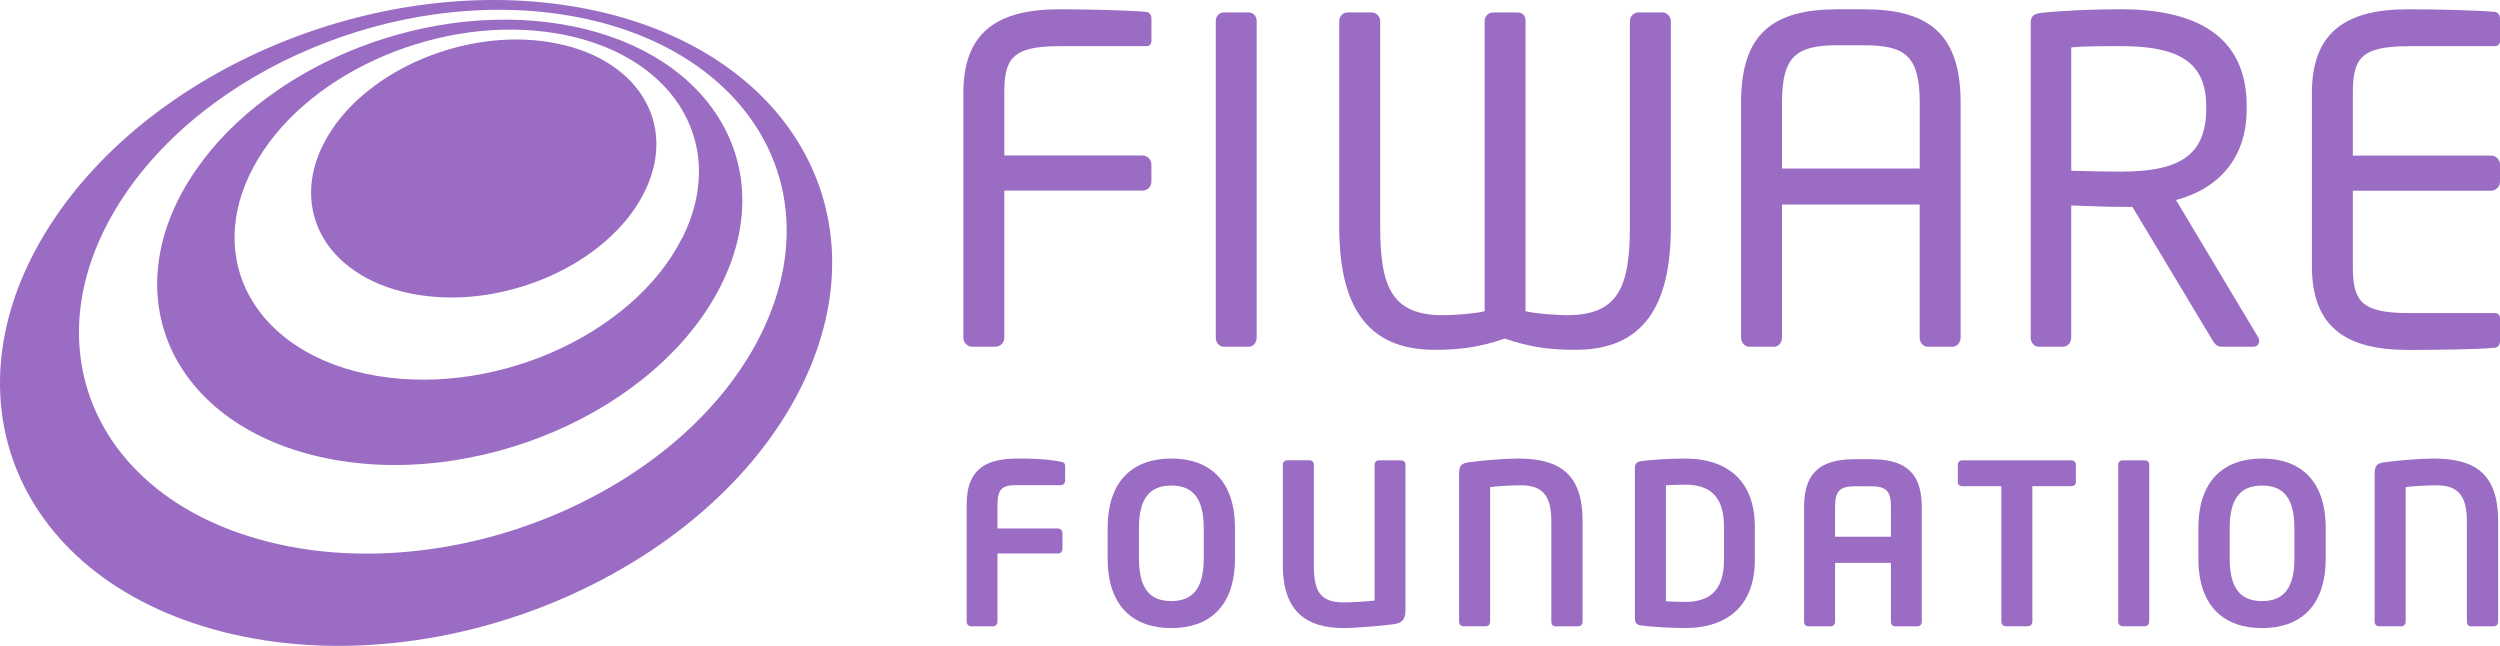
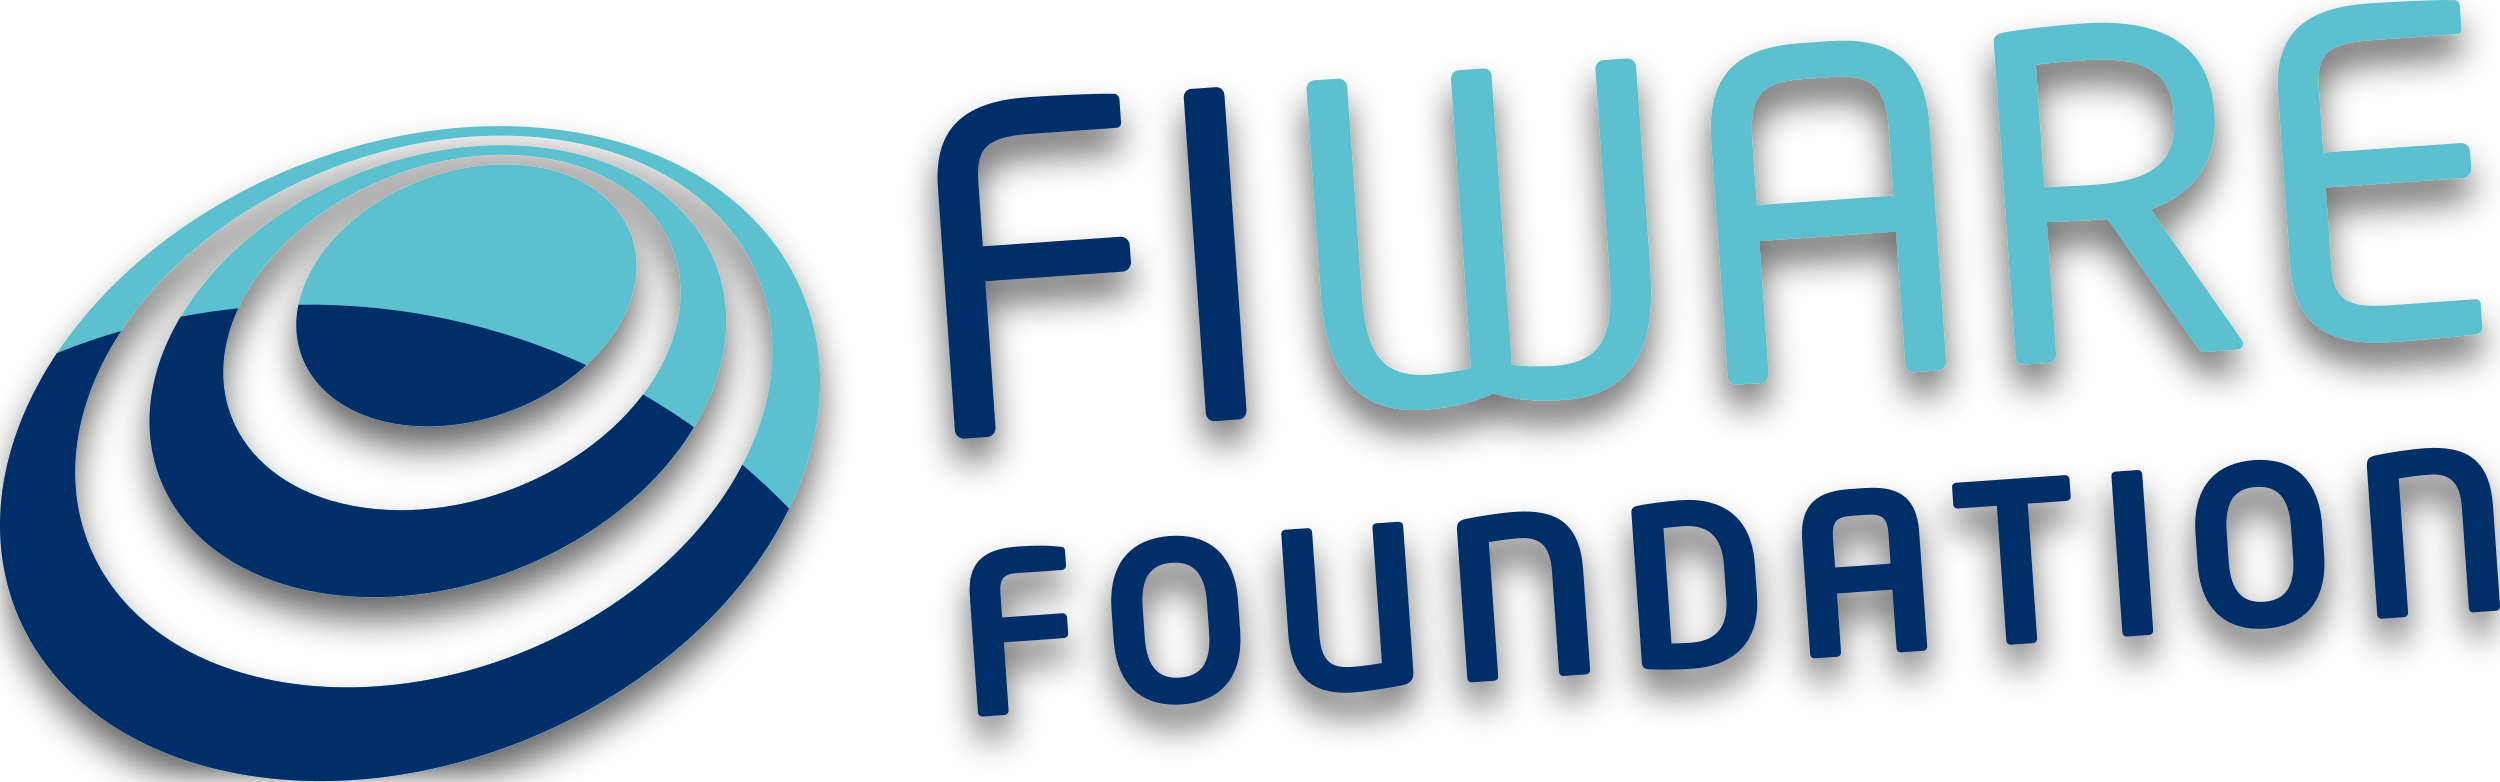
- <svg xmlns="http://www.w3.org/2000/svg" id="Capa_1" data-name="Capa 1" viewBox="0 0 559.99 144.68">
-   <g>
+ <svg xmlns="http://www.w3.org/2000/svg" id="Capa_1" data-name="Capa 1" viewBox="0 0 562.09 175.63">
+   <defs>
+     <filter id="drop-shadow-1">
+       <feOffset dx="0" dy="5" />
+       <feGaussianBlur result="blur" stdDeviation="4" />
+       <feFlood flood-color="#000" flood-opacity=".6" />
+       <feComposite in2="blur" operator="in" />
+       <feComposite in="SourceGraphic" />
+     </filter>
+   </defs>
+   <g style="fill: none; filter: url(#drop-shadow-1);">
    <g>
-       <path d="m237.6,103.41c-1.6-.25-3.55-.7-9.51-.7-6.5,0-11.56,1.75-11.56,10.26v26.32c0,.55.45,1,1,1h4.9c.55,0,1-.45,1-1v-15.31h13.56c.55,0,1-.45,1-1v-3.6c0-.55-.45-1-1-1h-13.56v-5.4c0-3.3,1.05-4.3,3.95-4.3h10.21c.55,0,1-.45,1-1v-3.2c0-.7-.25-.95-1-1.05v-.02Z" style="fill: #9b6cc3;" />
-       <path d="m262.37,102.71c-8.25,0-14.26,4.6-14.26,15.61v6.76c0,11.01,6,15.61,14.26,15.61s14.26-4.6,14.26-15.61v-6.76c0-11.01-6-15.61-14.26-15.61Zm7.26,22.37c0,6.6-2.35,9.56-7.26,9.56s-7.25-2.95-7.25-9.56v-6.76c0-6.61,2.35-9.56,7.25-9.56s7.26,2.95,7.26,9.56v6.76Z" style="fill: #9b6cc3;" />
-       <path d="m313.81,103.11h-4.95c-.55,0-.95.4-.95.95v30.47c-1.85.2-4.91.4-6.91.4-5.4,0-6.7-2.6-6.7-8.31v-22.57c0-.55-.45-.95-1-.95h-4.95c-.55,0-1,.4-1,.95v22.57c0,10.66,5.6,14.06,13.66,14.06,3.05,0,9.36-.6,11.11-.85,1.8-.25,2.7-.95,2.7-3.05v-32.72c0-.55-.45-.95-1-.95h0Z" style="fill: #9b6cc3;" />
-       <path d="m339.99,102.71c-2.9,0-8.36.45-11.06.85-1.55.25-2.1.7-2.1,2.55v33.17c0,.55.4,1,.95,1h5.05c.55,0,.95-.45.95-1v-30.17c1.65-.2,4.4-.4,6.91-.4,4.8,0,6.8,2.3,6.8,8.01v22.57c0,.55.35,1,.9,1h5.15c.55,0,.95-.45.95-1v-22.57c0-10.66-5.2-14.01-14.51-14.01h.01Z" style="fill: #9b6cc3;" />
-       <path d="m377.37,102.71c-3.55,0-8.36.35-9.86.6-.85.15-1.3.55-1.3,1.55v33.67c0,1,.45,1.4,1.3,1.55,1.5.25,6.31.6,9.86.6,10.01,0,15.71-5.4,15.71-15.31v-7.35c0-9.91-5.7-15.31-15.71-15.31Zm8.8,22.66c0,7.51-3.8,9.46-8.8,9.46-1.85,0-3.15-.1-4.21-.15v-25.97c1.05-.05,2.35-.15,4.21-.15,5,0,8.8,1.95,8.8,9.46v7.35h0Z" style="fill: #9b6cc3;" />
-       <path d="m419.01,102.86h-3.45c-6.91,0-11.46,2.25-11.46,10.66v25.77c0,.55.4,1,.95,1h5.05c.55,0,.95-.45.95-1v-13.21h12.51v13.21c0,.55.35,1,.9,1h5.06c.55,0,.95-.45.95-1v-25.77c0-8.4-4.55-10.66-11.46-10.66h0Zm4.55,17.36h-12.51v-6.7c0-3.5,1-4.6,4.51-4.6h3.45c3.55,0,4.55,1.1,4.55,4.6v6.7Z" style="fill: #9b6cc3;" />
-       <path d="m464,103.11h-24.46c-.55,0-1,.4-1,.95v3.95c0,.55.45.9,1,.9h8.75v30.37c0,.55.45,1,1,1h4.95c.55,0,1-.45,1-1v-30.37h8.75c.55,0,1-.35,1-.9v-3.95c0-.55-.45-.95-1-.95h0Z" style="fill: #9b6cc3;" />
-       <path d="m480.42,103.11h-4.95c-.55,0-1,.4-1,.95v35.22c0,.55.45,1,1,1h4.95c.55,0,1-.45,1-1v-35.22c0-.55-.45-.95-1-.95Z" style="fill: #9b6cc3;" />
-       <path d="m506.69,102.71c-8.25,0-14.26,4.6-14.26,15.61v6.76c0,11.01,6,15.61,14.26,15.61s14.26-4.6,14.26-15.61v-6.76c0-11.01-6-15.61-14.26-15.61Zm7.25,22.37c0,6.6-2.35,9.56-7.25,9.56s-7.25-2.95-7.25-9.56v-6.76c0-6.61,2.35-9.56,7.25-9.56s7.25,2.95,7.25,9.56v6.76Z" style="fill: #9b6cc3;" />
-       <path d="m545.07,102.71c-2.9,0-8.36.45-11.06.85-1.55.25-2.1.7-2.1,2.55v33.17c0,.55.4,1,.95,1h5.05c.55,0,.95-.45.95-1v-30.17c1.65-.2,4.4-.4,6.91-.4,4.8,0,6.8,2.3,6.8,8.01v22.57c0,.55.35,1,.9,1h5.15c.55,0,.95-.45.95-1v-22.57c0-10.66-5.2-14.01-14.51-14.01h0Z" style="fill: #9b6cc3;" />
+       <g>
+         <path d="m238.39,122.92c-1.61-.14-3.59-.45-9.53-.04-6.49.45-11.41,2.55-10.82,11.04l1.84,26.25c.04.55.52.97,1.07.93l4.89-.34c.55-.04.97-.52.93-1.07l-1.07-15.27,13.53-.95c.55-.04.97-.52.93-1.07l-.25-3.59c-.04-.55-.52-.97-1.07-.93l-13.53.95-.38-5.39c-.23-3.3.75-4.37,3.64-4.57l10.18-.71c.55-.04.97-.52.93-1.07l-.22-3.19c-.05-.7-.31-.93-1.07-.98h0Z" style="fill: #002e67;" />
+         <path d="m263.05,120.5c-8.23.58-13.9,5.59-13.14,16.57l.47,6.74c.77,10.98,7.08,15.15,15.31,14.58s13.91-5.59,13.14-16.57l-.47-6.74c-.77-10.98-7.08-15.15-15.32-14.58h.01Zm8.8,21.81c.46,6.59-1.68,9.7-6.57,10.04s-7.44-2.44-7.9-9.03l-.47-6.74c-.46-6.59,1.68-9.7,6.57-10.04s7.44,2.44,7.9,9.03l.47,6.74Z" style="fill: #002e67;" />
+         <path d="m314.4,117.31l-4.94.35c-.55.04-.92.47-.88,1.02l2.13,30.4c-1.84.33-4.87.74-6.86.88-5.39.38-6.87-2.13-7.27-7.82l-1.57-22.51c-.04-.55-.52-.92-1.06-.88l-4.94.35c-.55.04-.97.47-.93,1.02l1.57,22.51c.74,10.63,6.57,13.63,14.61,13.07,3.04-.21,9.29-1.25,11.02-1.62,1.78-.37,2.63-1.14,2.48-3.23l-2.28-32.64c-.04-.55-.52-.92-1.06-.88l-.02-.02Z" style="fill: #002e67;" />
+         <path d="m340.48,115.08c-2.89.2-8.3,1.03-10.97,1.62-1.53.36-2.05.84-1.92,2.69l2.31,33.09c.04.55.47.97,1.02.93l5.04-.35c.55-.04.92-.52.88-1.06l-2.1-30.1c1.63-.31,4.36-.71,6.86-.88,4.79-.34,6.95,1.82,7.35,7.51l1.57,22.51c.04.55.42.97.97.94l5.14-.36c.55-.04.92-.52.88-1.06l-1.57-22.51c-.74-10.63-6.17-13.61-15.45-12.96h0Z" style="fill: #002e67;" />
+         <path d="m377.78,112.47c-3.54.25-8.31.93-9.79,1.29-.84.21-1.26.64-1.19,1.64l2.35,33.59c.07,1,.55,1.37,1.41,1.46,1.52.15,6.33.16,9.88-.09,9.98-.7,15.29-6.49,14.6-16.37l-.51-7.34c-.69-9.88-6.76-14.88-16.74-14.18h-.01Zm10.36,22c.52,7.49-3.13,9.7-8.12,10.05-1.85.13-3.15.12-4.21.15l-1.81-25.91c1.05-.12,2.34-.31,4.18-.44,4.99-.35,8.92,1.33,9.44,8.82l.51,7.34h0Z" style="fill: #002e67;" />
+         <path d="m419.32,109.72l-3.44.24c-6.89.48-11.27,3.05-10.69,11.43l1.8,25.7c.04.55.47.97,1.02.93l5.04-.35c.55-.04.92-.52.88-1.06l-.92-13.18,12.48-.87.92,13.18c.04.55.42.97.97.94l5.04-.35c.55-.04.92-.52.88-1.06l-1.8-25.7c-.59-8.38-5.29-10.31-12.17-9.83v-.02Zm5.75,17l-12.48.87-.47-6.69c-.24-3.49.68-4.66,4.17-4.91l3.44-.24c3.54-.25,4.62.78,4.86,4.27l.47,6.69h.01Z" style="fill: #002e67;" />
+         <path d="m464.22,106.83l-24.4,1.71c-.55.04-.97.47-.93,1.02l.28,3.94c.04.55.51.87,1.06.83l8.73-.61,2.12,30.3c.04.55.52.97,1.07.93l4.94-.35c.55-.04.97-.52.93-1.07l-2.12-30.3,8.73-.61c.55-.04.98-.42.94-.97l-.28-3.94c-.04-.55-.52-.92-1.07-.88h0Z" style="fill: #002e67;" />
+         <rect x="475.94" y="105.81" width="6.95" height="37.18" rx="1" ry="1" transform="translate(-7.51 33.74) rotate(-4)" style="fill: #002e67;" />
+         <path d="m506.77,103.45c-8.23.58-13.9,5.59-13.14,16.57l.47,6.74c.77,10.98,7.08,15.15,15.31,14.58s13.9-5.59,13.14-16.57l-.47-6.74c-.77-10.98-7.08-15.15-15.31-14.58Zm8.8,21.81c.46,6.59-1.68,9.7-6.57,10.04s-7.44-2.44-7.9-9.03l-.47-6.74c-.46-6.59,1.68-9.7,6.57-10.04s7.44,2.44,7.9,9.03l.47,6.74Z" style="fill: #002e67;" />
+         <path d="m545.06,100.78c-2.89.2-8.3,1.03-10.97,1.62-1.53.36-2.05.84-1.92,2.69l2.31,33.09c.04.55.47.97,1.02.93l5.04-.35c.55-.04.92-.52.88-1.06l-2.1-30.1c1.63-.31,4.36-.71,6.86-.88,4.79-.34,6.95,1.82,7.35,7.51l1.57,22.51c.04.55.42.97.97.94l5.14-.36c.55-.04.92-.52.88-1.06l-1.57-22.51c-.74-10.63-6.17-13.61-15.45-12.96h-.01Z" style="fill: #002e67;" />
+       </g>
+       <g>
+         <g>
+           <path d="m250.62,21.09c-4.25-.1-13.71.35-19.64.77-14.08.98-21.04,6.83-20.11,20.2l3.82,54.69c.08,1.11,1.04,1.95,2.15,1.87l5.12-.36c1.11-.08,1.95-1.04,1.87-2.15l-2.3-32.88,30.87-2.16c1.11-.08,1.94-1.05,1.87-2.15l-.27-3.82c-.08-1.1-1.04-1.95-2.15-1.87l-30.87,2.16-.98-13.97c-.53-7.64.98-10.57,11.63-11.32l19.4-1.36c.7-.05,1.07-.58,1.02-1.29l-.35-5.03c-.04-.6-.49-1.27-1.11-1.33h.03Z" style="fill: #002e67;" />
+           <path d="m273.35,19.6l-5.53.39c-1.11.08-1.74,1.03-1.67,2.04l4.95,70.77c.08,1.11.94,1.96,1.95,1.89l5.53-.39c1.1-.08,1.74-1.13,1.67-2.14l-4.95-70.77c-.08-1.11-.93-1.86-1.94-1.78h-.01Z" style="fill: #002e67;" />
+         </g>
+         <g>
+           <path d="m365.81,13.14l-5.34.37c-1.1.08-1.85,1.04-1.78,2.04l3.22,46.05c.95,13.57-1.33,19.89-12.7,20.68-1.71.12-7.06.19-9.31-.25l-4.54-64.95c-.08-1.11-.83-1.76-1.93-1.68l-5.43.38c-1.1.08-1.84,1.04-1.77,2.04l4.53,64.85c-2.18.76-7.48,1.43-9.19,1.55-11.36.79-14.5-5.15-15.45-18.72l-3.22-46.05c-.07-1-1.03-1.84-2.05-1.77l-5.32.37c-1.11.08-1.85,1.04-1.78,2.04l3.22,46.05c1.22,17.49,7.95,27.02,23.24,25.95,5.22-.37,9.91-1.2,15.5-3.61,5.87,1.61,10.74,1.78,15.96,1.41,15.28-1.07,20.61-11.45,19.39-28.93l-3.22-46.05c-.07-1-1.04-1.84-2.04-1.77h.01Z" style="fill: #5dc0cf;" />
+           <path d="m410.78,9.28l-5.84.41c-14.47,1.01-21.23,6.94-20.15,22.32l3.68,52.58c.07,1,.94,1.96,1.95,1.88l5.53-.39c1.11-.08,1.74-1.13,1.67-2.14l-2.08-29.76,30.77-2.15,2.08,29.76c.08,1.11.94,1.96,1.95,1.88l5.53-.39c1.01-.07,1.73-1.13,1.66-2.14l-3.68-52.58c-1.08-15.39-8.69-20.31-23.07-19.3v.02Zm14.96,34.71l-30.77,2.15-1.03-14.77c-.73-10.46,2.42-13,11.57-13.64l5.84-.41c9.14-.64,12.63,1.44,13.36,11.9,0,0,1.03,14.77,1.03,14.77Z" style="fill: #5dc0cf;" />
+           <path d="m483.52,47.03c8.99-3.05,15.15-10.15,14.36-21.41l-.05-.7c-1.14-16.29-13.78-20.76-29.66-19.65-5.83.41-13.35,1.24-17.64,2.04-1.8.33-2.35.98-2.25,2.38l4.92,70.38c.08,1.11.95,1.95,1.95,1.88l5.43-.38c1.11-.08,1.74-1.13,1.67-2.14l-2.07-29.56c5.34-.17,7.76-.23,11.08-.47l1.71-.12.9-.06,20.09,28.7c.89,1.25,1.5,1.21,2.69,1.12l6.44-.45c.81-.06,1.26-.7,1.21-1.4-.02-.3-.14-.6-.36-.88l-20.44-29.29h.02Zm-12.81-5.47c-2.31.16-6.64.36-11.07.58l-1.93-27.55c2.39-.47,7.92-.86,11.03-1.08,12.56-.88,19.33,1.98,20.03,12.03l.05.7c.76,10.86-5.76,14.45-18.12,15.31h.01Z" style="fill: #5dc0cf;" />
+           <path d="m533,9.02l19.4-1.36c.71-.05,1.07-.58,1.02-1.28l-.35-5.02c-.04-.61-.49-1.28-1.11-1.34-4.25-.11-13.72.35-19.64.77-14.08.98-21.04,6.82-20.11,20.2l2.71,38.7c.94,13.37,8.64,18.19,22.72,17.2,5.93-.41,15.77-1.2,19.57-1.87.6-.15.95-.88.91-1.48l-.36-5.13c-.05-.7-.49-1.18-1.19-1.13l-19.4,1.36c-10.66.75-12.57-1.95-13.1-9.59l-1.18-16.88,30.87-2.16c1.11-.08,1.95-1.06,1.87-2.16l-.27-3.82c-.08-1.1-1.04-1.95-2.15-1.87l-30.87,2.16-.98-13.97c-.53-7.64.98-10.58,11.64-11.32h0Z" style="fill: #5dc0cf;" />
+         </g>
+       </g>
    </g>
    <g>
      <g>
-         <path d="m256.91,2.68c-4.23-.4-13.71-.6-19.65-.6-14.11,0-21.47,5.35-21.47,18.75v54.83c0,1.11.9,2.01,2.01,2.01h5.14c1.12,0,2.02-.9,2.02-2.01v-32.96h30.94c1.11,0,2.01-.91,2.01-2.02v-3.83c0-1.1-.9-2.02-2.01-2.02h-30.94v-14.01c0-7.66,1.72-10.48,12.4-10.48h19.45c.71,0,1.11-.51,1.11-1.21v-5.04c0-.6-.4-1.31-1.01-1.41h0Z" style="fill: #9b6cc3;" />
-         <path d="m279.68,2.78h-5.54c-1.11,0-1.81.91-1.81,1.92v70.95c0,1.12.8,2.02,1.81,2.02h5.54c1.11,0,1.81-1.01,1.81-2.02V4.7c0-1.11-.8-1.92-1.81-1.92Z" style="fill: #9b6cc3;" />
+         <path d="m130.48,40.65c-3.62-1.81-7.91-3.01-12.76-3.47-4.82-.46-9.76-.11-14.57.89-4.79,1.01-9.47,2.66-13.79,4.85-4.33,2.19-8.3,4.93-11.69,8.09-3.4,3.16-6.21,6.76-8.17,10.67-1.98,3.93-2.91,7.83-2.9,11.5.02,3.71,1,7.19,2.85,10.25,1.86,3.11,4.61,5.79,8.13,7.87,3.56,2.09,7.89,3.56,12.91,4.22,5.04.65,10.27.42,15.4-.58,5.14-1.01,10.16-2.77,14.78-5.14,4.61-2.37,8.8-5.35,12.28-8.78,3.47-3.42,6.24-7.27,8.01-11.42,1.77-4.11,2.41-8.11,2.06-11.82-.35-3.66-1.67-7.04-3.83-9.96-2.13-2.9-5.08-5.33-8.72-7.16h.01Z" style="fill: #5dc0cf;" />
+         <path d="m156.09,50.76c-3.72-4.9-8.8-9.01-14.98-12.06-6.11-3.01-13.31-5.02-21.41-5.75-8.02-.72-16.21-.14-24.16,1.52-7.93,1.67-15.68,4.41-22.85,8.04-7.18,3.63-13.83,8.17-19.52,13.43-5.75,5.28-10.55,11.32-14.01,17.91-3.5,6.67-5.28,13.31-5.5,19.63-.22,6.41,1.19,12.49,4.08,17.91,2.94,5.5,7.41,10.32,13.26,14.11,5.93,3.85,13.26,6.62,21.82,7.93,8.65,1.33,17.68,1.06,26.56-.59,8.93-1.67,17.66-4.71,25.69-8.88,8-4.15,15.25-9.41,21.25-15.47,5.96-6.02,10.64-12.81,13.6-20.09,2.91-7.18,3.86-14.14,3.1-20.55-.74-6.32-3.14-12.11-6.92-17.07v-.02Zm-5.79,28.09c-2.37,5.68-6.09,10.95-10.79,15.64-4.72,4.71-10.41,8.8-16.69,12.04-6.29,3.25-13.13,5.64-20.13,6.97-6.97,1.33-14.07,1.59-20.89.63-6.77-.96-12.6-3.05-17.34-5.97-4.7-2.9-8.32-6.62-10.74-10.89-2.38-4.2-3.6-8.96-3.53-13.99.08-4.98,1.41-10.23,4.13-15.52,2.69-5.25,6.48-10.07,11.05-14.29,4.54-4.21,9.85-7.85,15.61-10.76,5.75-2.91,11.96-5.12,18.33-6.46,6.39-1.33,12.96-1.79,19.39-1.2,6.47.6,12.23,2.2,17.07,4.62,4.91,2.45,8.91,5.71,11.83,9.6,2.94,3.94,4.78,8.51,5.31,13.47.54,5.04-.26,10.5-2.62,16.11h0Z" style="fill: #5dc0cf;" />
+         <path d="m183.82,78.32c-1.28-9.12-4.91-17.44-10.46-24.53-5.44-6.95-12.75-12.75-21.56-17.05-8.65-4.21-18.8-6.98-30.14-7.98-11.2-.99-22.58-.15-33.63,2.18-11,2.32-21.75,6.13-31.73,11.17-10.01,5.05-19.32,11.37-27.36,18.69-8.14,7.4-15.04,15.89-20.13,25.21C3.63,95.5.79,105.01.16,114.11c-.66,9.29.97,18.19,4.74,26.21,3.85,8.19,9.93,15.45,18.05,21.24,8.28,5.9,18.67,10.26,30.93,12.48,12.44,2.25,25.51,2.07,38.45-.22,13.02-2.3,25.77-6.71,37.49-12.85,11.68-6.13,22.22-13.9,30.89-22.92,8.56-8.9,15.22-18.96,19.31-29.7,4.01-10.55,5.14-20.7,3.83-30.03h-.03Zm-14.03,19.9c-3.53,8.97-9.19,17.34-16.44,24.77-7.31,7.5-16.18,13.97-25.99,19.09-9.83,5.13-20.53,8.85-31.46,10.82-10.87,1.99-21.9,2.23-32.41.47-10.38-1.74-19.23-5.25-26.35-10.09-6.99-4.75-12.29-10.75-15.7-17.56-3.35-6.68-4.89-14.14-4.49-21.97.4-7.69,2.69-15.75,7.01-23.82,4.26-7.96,10.11-15.21,17.04-21.55,6.87-6.29,14.85-11.72,23.45-16.06,8.58-4.34,17.83-7.62,27.3-9.62,9.52-1.99,19.31-2.7,28.92-1.84,9.72.86,18.4,3.26,25.78,6.88,7.49,3.67,13.66,8.62,18.24,14.54,4.65,6.02,7.63,13.05,8.63,20.76,1.01,7.84-.04,16.37-3.51,25.19h-.02Z" style="fill: #5dc0cf;" />
      </g>
      <g>
-         <path d="m372.36,2.78h-5.35c-1.11,0-1.92.91-1.92,1.91v46.16c0,13.6-2.72,19.75-14.11,19.75-1.71,0-7.05-.3-9.27-.9V4.6c0-1.11-.7-1.81-1.81-1.81h-5.44c-1.1,0-1.91.91-1.91,1.91v65.01c-2.22.6-7.56.9-9.28.9-11.39,0-14.11-6.15-14.11-19.75V4.69c0-1-.9-1.91-1.92-1.91h-5.34c-1.11,0-1.91.91-1.91,1.91v46.16c0,17.53,6.05,27.51,21.37,27.51,5.23,0,9.97-.51,15.71-2.52,5.75,2.02,10.59,2.52,15.83,2.52,15.32,0,21.36-9.98,21.36-27.51V4.69c0-1-.91-1.91-1.91-1.91h.01Z" style="fill: #9b6cc3;" />
-         <path d="m417.5,2.08h-5.85c-14.51,0-21.66,5.44-21.66,20.86v52.71c0,1.01.8,2.02,1.81,2.02h5.54c1.11,0,1.82-1.01,1.82-2.02v-29.83h30.84v29.83c0,1.11.8,2.02,1.81,2.02h5.55c1.01,0,1.81-1.01,1.81-2.02V22.94c0-15.42-7.25-20.86-21.66-20.86h0Zm12.5,35.67h-30.84v-14.81c0-10.48,3.32-12.8,12.5-12.8h5.85c9.17,0,12.5,2.32,12.5,12.8v14.81h-.01Z" style="fill: #9b6cc3;" />
-         <path d="m487.43,44.8c9.18-2.42,15.82-9.07,15.82-20.36v-.7c0-16.33-12.29-21.67-28.22-21.67-5.84,0-13.4.31-17.74.81-1.82.2-2.42.81-2.42,2.22v70.55c0,1.11.81,2.01,1.81,2.01h5.44c1.11,0,1.82-1.01,1.82-2.01v-29.63c5.34.2,7.75.31,11.08.31h2.62l18.04,30.03c.8,1.31,1.41,1.31,2.61,1.31h6.46c.81,0,1.31-.61,1.31-1.31,0-.3-.1-.61-.3-.91l-18.34-30.64h0Zm-12.4-6.35c-2.32,0-6.65-.1-11.08-.2V10.63c2.42-.3,7.96-.3,11.08-.3,12.6,0,19.15,3.33,19.15,13.4v.7c0,10.88-6.75,14.01-19.15,14.01h0Z" style="fill: #9b6cc3;" />
-         <path d="m539.43,10.34h19.45c.71,0,1.11-.5,1.11-1.21v-5.04c0-.61-.4-1.31-1.01-1.41-4.23-.4-13.71-.6-19.65-.6-14.11,0-21.47,5.34-21.47,18.75v38.8c0,13.4,7.35,18.75,21.47,18.75,5.94,0,15.82-.1,19.65-.5.61-.1,1.01-.81,1.01-1.41v-5.14c0-.7-.4-1.21-1.11-1.21h-19.45c-10.69,0-12.4-2.82-12.4-10.48v-16.92h30.94c1.11,0,2.02-.92,2.02-2.02v-3.83c0-1.1-.9-2.02-2.02-2.02h-30.94v-14.01c0-7.66,1.71-10.48,12.4-10.48v-.02Z" style="fill: #9b6cc3;" />
+         <path d="m77.58,91.29c3.56,2.09,7.89,3.57,12.91,4.21,5.04.66,10.27.41,15.4-.58,5.14-1,10.17-2.76,14.78-5.14,4.11-2.11,7.89-4.72,11.13-7.69-19.76-9.05-41.73-13.92-64.71-13.58-.32,1.59-.49,3.14-.48,4.66.02,3.7,1,7.19,2.84,10.26,1.87,3.1,4.62,5.79,8.14,7.86h-.01Z" style="fill: #002e67;" />
+         <path d="m50.98,125.49c5.93,3.84,13.27,6.61,21.82,7.93,8.64,1.33,17.67,1.05,26.56-.6,8.92-1.66,17.66-4.7,25.68-8.88,8.01-4.15,15.26-9.4,21.26-15.47,3.81-3.85,7.09-8.02,9.73-12.42-3.71-2.62-7.53-5.08-11.46-7.36-1.52,2.01-3.22,3.95-5.06,5.8-4.73,4.71-10.42,8.8-16.69,12.04-6.28,3.24-13.13,5.64-20.12,6.97-6.97,1.33-14.07,1.6-20.9.64-6.77-.96-12.6-3.05-17.34-5.98-4.7-2.9-8.32-6.62-10.74-10.88-2.38-4.22-3.61-8.97-3.53-14,.07-4.49,1.17-9.2,3.38-13.97-4.39.46-8.72,1.1-12.97,1.91-.51.86-1,1.73-1.47,2.62-3.5,6.68-5.29,13.32-5.5,19.63-.22,6.41,1.19,12.49,4.08,17.91,2.94,5.5,7.41,10.32,13.26,14.11h.01Z" style="fill: #002e67;" />
+         <path d="m166.92,104.5c-3.44,6.61-8.04,12.82-13.57,18.49-7.31,7.5-16.17,13.97-25.98,19.09-9.83,5.12-20.53,8.84-31.46,10.82-10.87,1.98-21.89,2.22-32.41.46-10.38-1.74-19.24-5.26-26.35-10.1-6.99-4.74-12.29-10.74-15.69-17.56-3.36-6.68-4.9-14.14-4.5-21.97.4-7.69,2.69-15.75,7-23.83,1.01-1.87,2.1-3.69,3.27-5.49-4.93,1.42-9.74,3.08-14.44,4.98-1.43,2.15-2.77,4.34-3.99,6.59C3.62,95.46.78,104.98.14,114.09c-.65,9.3.98,18.19,4.74,26.21,3.85,8.18,9.92,15.45,18.04,21.24,8.29,5.91,18.67,10.26,30.93,12.48,12.44,2.25,25.51,2.08,38.45-.21,13.01-2.3,25.77-6.71,37.48-12.86,11.68-6.12,22.22-13.9,30.89-22.91,6.95-7.23,12.65-15.21,16.74-23.7-3.34-3.45-6.84-6.73-10.49-9.84h0Z" style="fill: #002e67;" />
      </g>
    </g>
  </g>
-   <g>
-     <path d="m135.69,13.81c-3.49-2.06-7.68-3.56-12.49-4.35-4.78-.8-9.73-.8-14.59-.13-4.85.67-9.63,2-14.09,3.87-4.47,1.89-8.63,4.34-12.22,7.25-3.61,2.91-6.67,6.31-8.89,10.08-2.25,3.78-3.45,7.61-3.69,11.27-.23,3.7.5,7.24,2.13,10.43,1.64,3.23,4.2,6.1,7.57,8.41,3.4,2.34,7.63,4.11,12.58,5.11,4.98,1,10.21,1.14,15.4.5,5.2-.65,10.32-2.05,15.1-4.1,4.76-2.04,9.15-4.72,12.86-7.9,3.7-3.17,6.73-6.82,8.79-10.83,2.05-3.97,2.97-7.93,2.88-11.65-.1-3.68-1.17-7.14-3.13-10.2-1.92-3.04-4.7-5.67-8.2-7.75h0Z" style="fill: #9b6cc3;" />
-     <path d="m160.53,25.69c-3.37-5.15-8.15-9.6-14.11-13.08-5.88-3.43-12.93-5.94-20.96-7.23-7.95-1.28-16.16-1.28-24.21-.17-8.03,1.11-15.95,3.31-23.35,6.43-7.42,3.12-14.36,7.19-20.41,12.03-6.1,4.87-11.32,10.56-15.23,16.89-3.96,6.41-6.2,12.91-6.85,19.2-.67,6.38.32,12.54,2.82,18.15,2.55,5.7,6.68,10.81,12.25,15,5.64,4.25,12.77,7.52,21.21,9.43,8.53,1.93,17.56,2.29,26.53,1.26,9.02-1.05,17.95-3.47,26.24-7.06,8.27-3.58,15.87-8.32,22.28-13.95,6.36-5.59,11.51-12.04,14.97-19.1,3.41-6.96,4.83-13.84,4.53-20.28-.3-6.36-2.28-12.3-5.71-17.52h0Zm-7.74,27.62c-2.76,5.5-6.84,10.5-11.85,14.85-5.04,4.37-11,8.05-17.48,10.85-6.5,2.81-13.49,4.71-20.56,5.55-7.05.84-14.15.61-20.89-.82-6.69-1.43-12.35-3.92-16.88-7.17-4.48-3.22-7.83-7.18-9.95-11.61-2.08-4.36-2.97-9.19-2.54-14.2.42-4.96,2.12-10.11,5.2-15.2,3.05-5.05,7.17-9.6,12.02-13.48,4.82-3.88,10.37-7.14,16.32-9.64,5.94-2.5,12.29-4.27,18.74-5.16,6.47-.89,13.05-.89,19.43.15,6.41,1.05,12.04,3.05,16.71,5.8,4.73,2.78,8.49,6.32,11.13,10.4,2.66,4.13,4.18,8.82,4.36,13.81.18,5.07-1,10.45-3.73,15.89l-.03-.02Z" style="fill: #9b6cc3;" />
-     <path d="m186.27,55.11c-.64-9.19-3.68-17.74-8.73-25.2-4.94-7.32-11.82-13.61-20.32-18.51-8.33-4.8-18.27-8.28-29.51-10.07-11.1-1.77-22.52-1.72-33.7-.17-11.13,1.54-22.12,4.6-32.43,8.93-10.34,4.34-20.06,10-28.6,16.74-8.64,6.82-16.12,14.8-21.84,23.74C5.31,59.68,1.82,68.96.55,78c-1.3,9.22-.3,18.22,2.9,26.48,3.27,8.44,8.83,16.11,16.52,22.45,7.85,6.47,17.91,11.53,29.98,14.61,12.25,3.11,25.31,3.85,38.37,2.47,13.15-1.38,26.18-4.89,38.29-10.2,12.08-5.3,23.13-12.31,32.41-20.71,9.16-8.29,16.51-17.85,21.34-28.28,4.74-10.24,6.57-20.29,5.92-29.69v-.02Zm-15.38,18.87c-4.15,8.7-10.38,16.66-18.12,23.57-7.82,6.97-17.12,12.81-27.26,17.23-10.16,4.43-21.09,7.39-32.14,8.6-10.99,1.22-22,.7-32.37-1.8-10.23-2.46-18.82-6.58-25.58-11.9-6.64-5.22-11.51-11.58-14.44-18.61-2.87-6.9-3.89-14.44-2.95-22.23.94-7.64,3.78-15.53,8.65-23.28,4.8-7.64,11.15-14.47,18.5-20.31,7.29-5.8,15.63-10.66,24.51-14.39,8.86-3.73,18.32-6.36,27.91-7.69,9.63-1.32,19.45-1.35,28.97.18,9.64,1.54,18.13,4.53,25.23,8.66,7.22,4.19,13.03,9.55,17.18,15.78,4.22,6.33,6.71,13.55,7.16,21.31.46,7.89-1.19,16.33-5.26,24.89h0Z" style="fill: #9b6cc3;" />
-   </g>
</svg>
